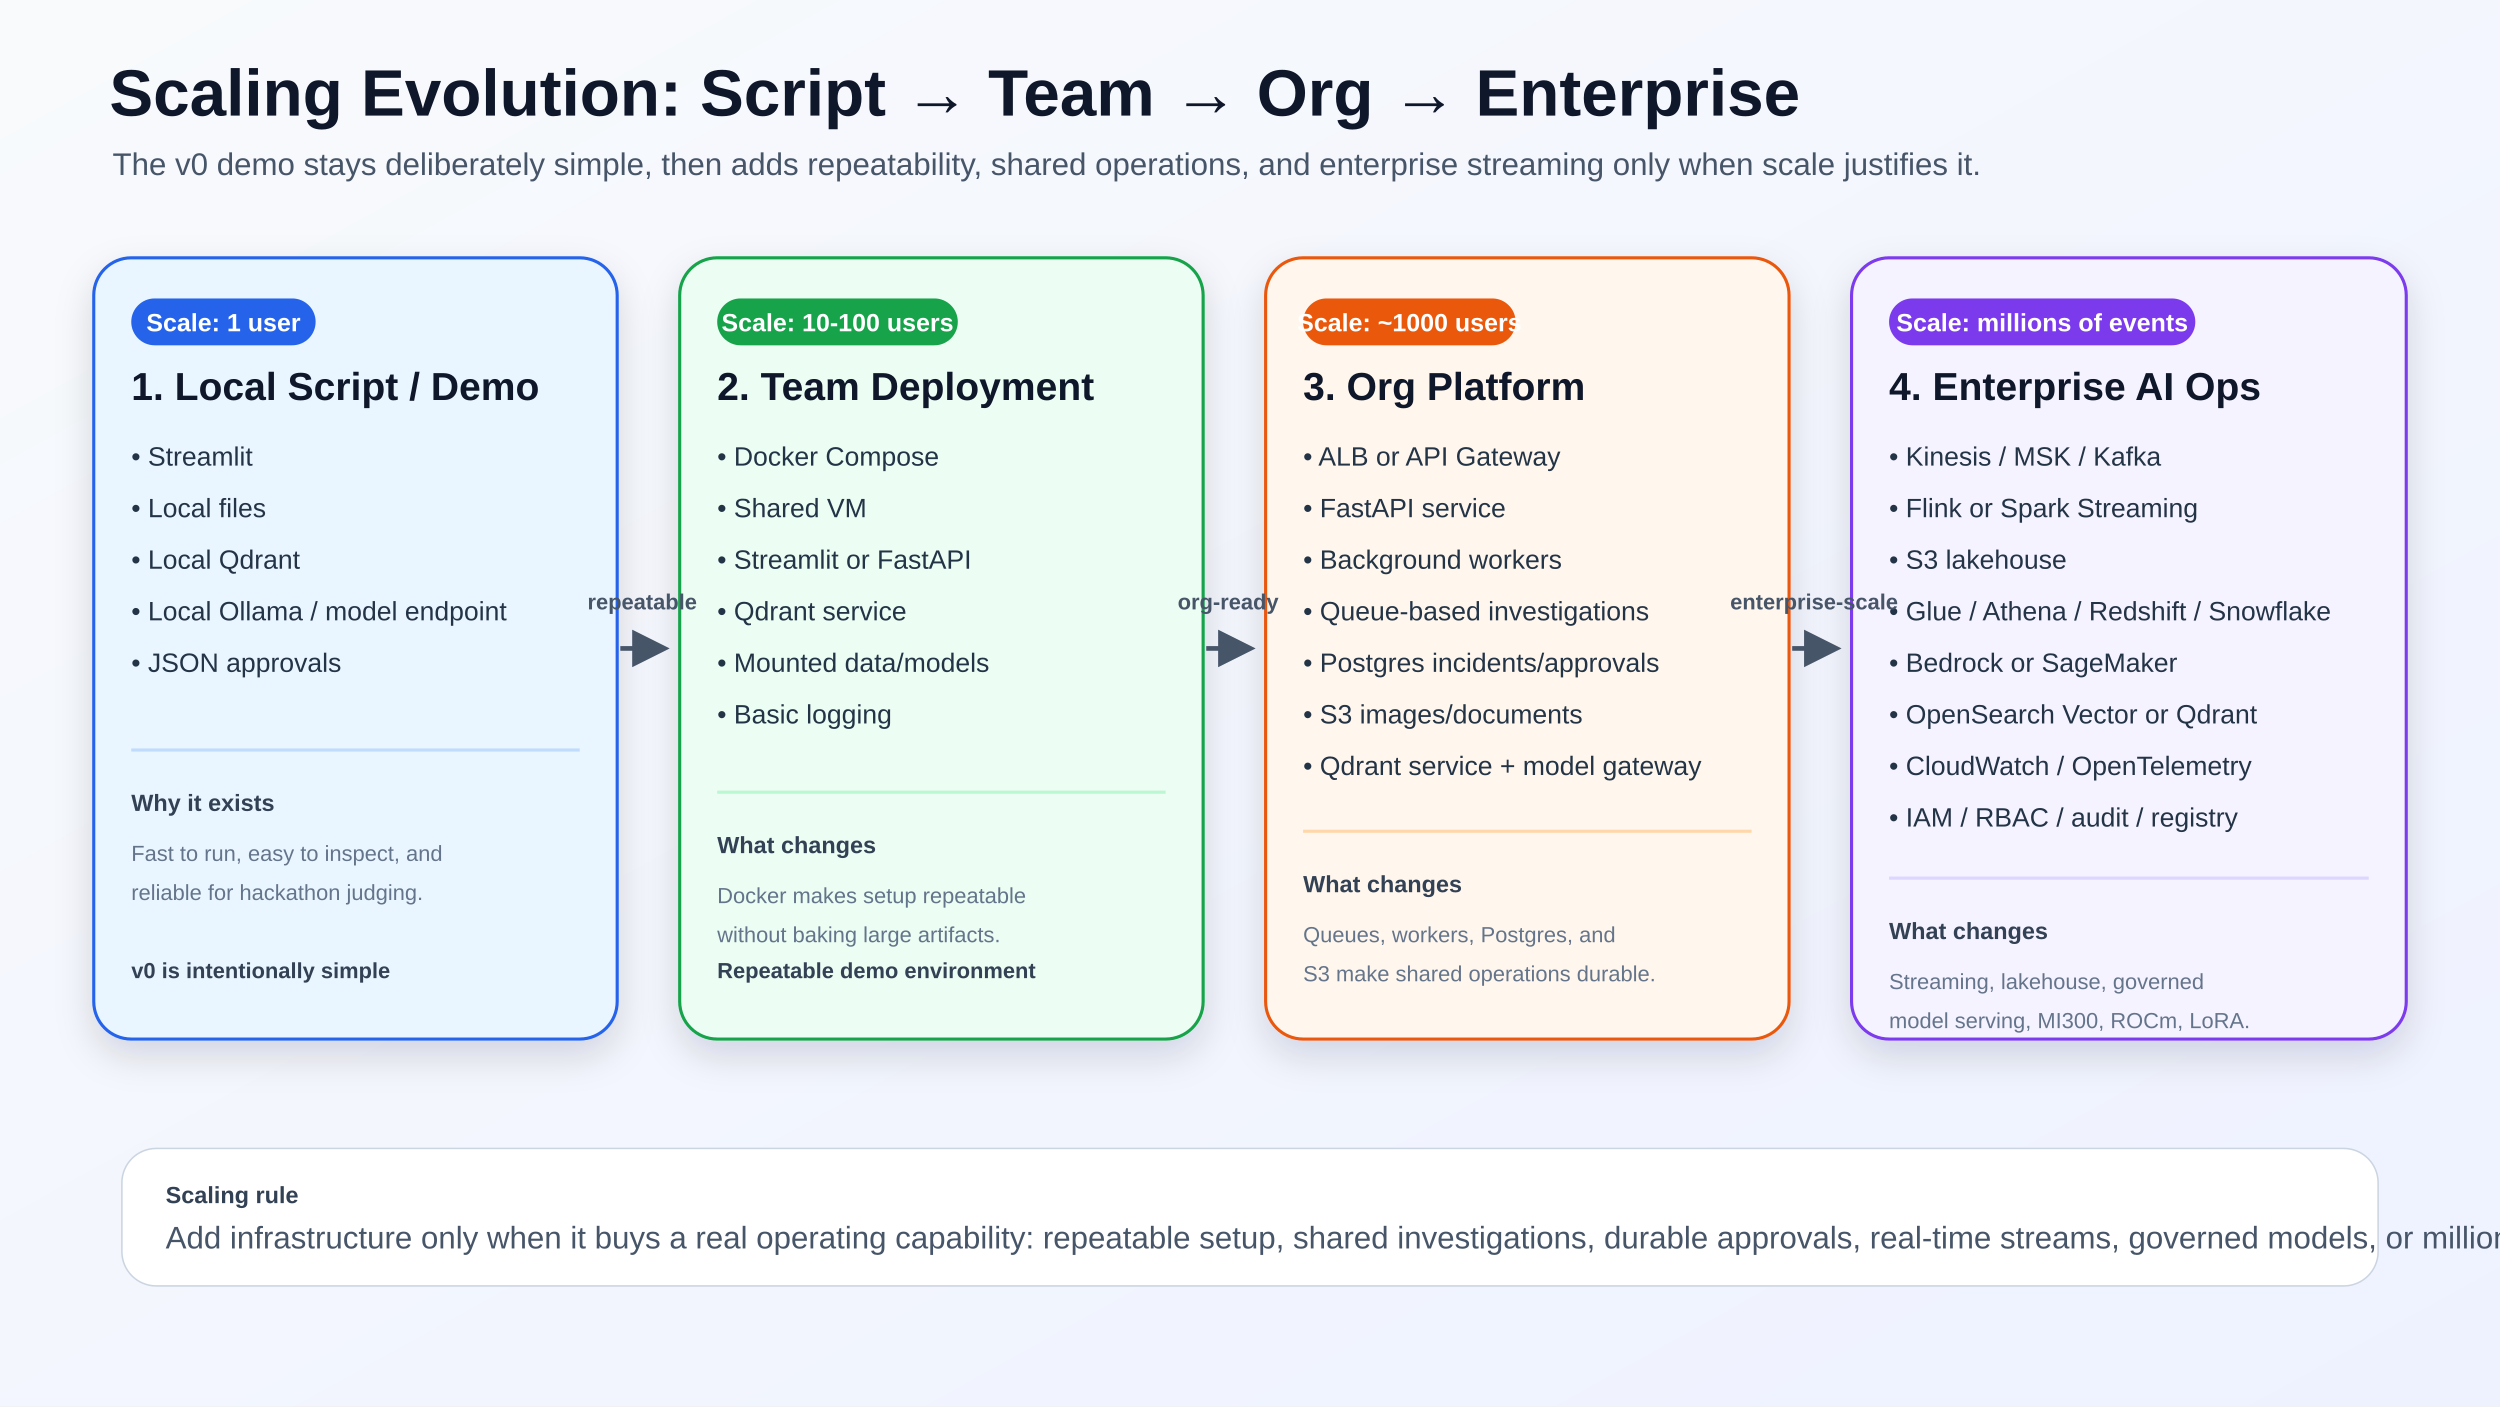
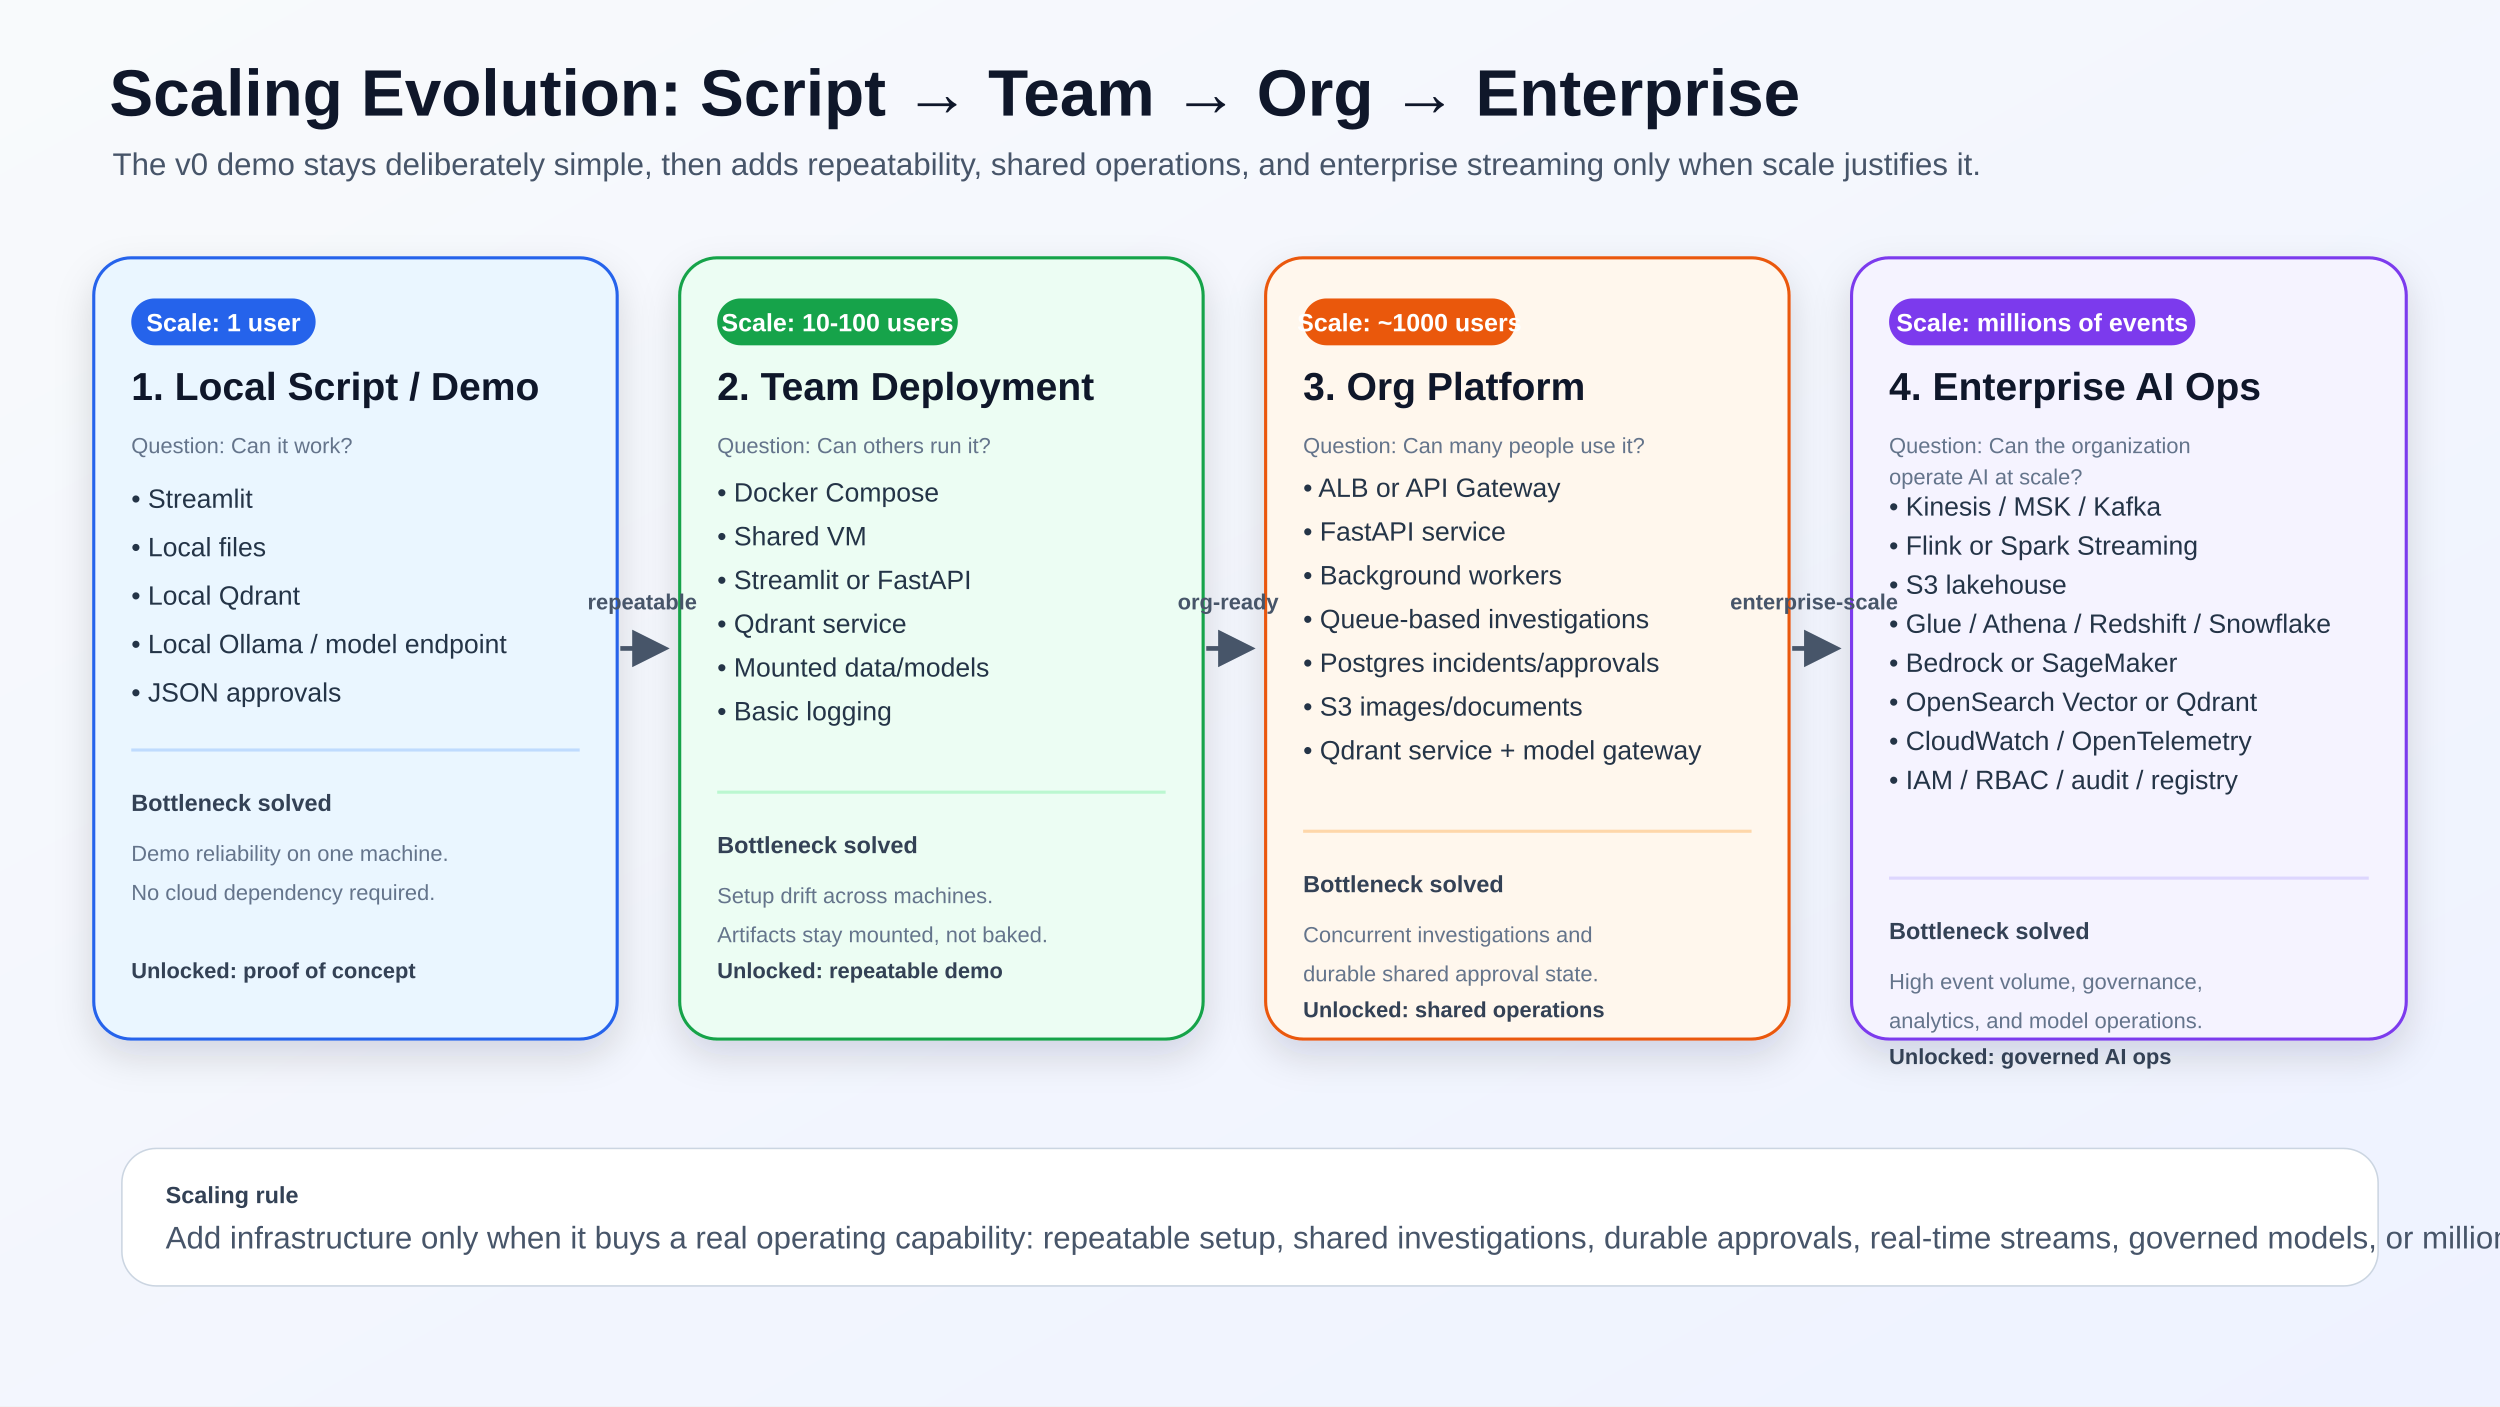
<svg xmlns="http://www.w3.org/2000/svg" width="1600" height="900" viewBox="0 0 1600 900" role="img" aria-labelledby="title desc">
  <defs>
    <linearGradient id="bg" x1="0" y1="0" x2="1" y2="1">
      <stop offset="0%" stop-color="#F8FAFC" />
      <stop offset="100%" stop-color="#EEF2FF" />
    </linearGradient>
    <filter id="shadow" x="-20%" y="-20%" width="140%" height="140%">
      <feDropShadow dx="0" dy="10" stdDeviation="12" flood-color="#0F172A" flood-opacity="0.14" />
    </filter>
    <marker id="arrow" viewBox="0 0 10 10" refX="8.5" refY="5" markerWidth="8" markerHeight="8" orient="auto-start-reverse">
      <path d="M 0 0 L 10 5 L 0 10 z" fill="#475569" />
    </marker>
    <style>
      .title{font:700 42px Arial, Helvetica, sans-serif;fill:#0F172A}
      .subtitle{font:400 20px Arial, Helvetica, sans-serif;fill:#475569}
      .stage-title{font:700 25px Arial, Helvetica, sans-serif;fill:#0F172A}
      .scale{font:700 16px Arial, Helvetica, sans-serif;fill:#FFFFFF}
      .bullet{font:400 17px Arial, Helvetica, sans-serif;fill:#243447}
      .why{font:700 15px Arial, Helvetica, sans-serif;fill:#334155}
      .caption{font:400 14px Arial, Helvetica, sans-serif;fill:#64748B}
      .badge{font:700 14px Arial, Helvetica, sans-serif;fill:#334155}
      .arrow-label{font:700 14px Arial, Helvetica, sans-serif;fill:#475569}
    </style>
  </defs>
  <rect width="1600" height="900" fill="url(#bg)" />
  <text x="70" y="74" class="title">Scaling Evolution: Script → Team → Org → Enterprise</text>
  <text x="72" y="112" class="subtitle">The v0 demo stays deliberately simple, then adds repeatability, shared operations, and enterprise streaming only when scale justifies it.</text>
  <g transform="translate(60,165)">
    <rect x="0" y="0" width="335" height="500" rx="24" fill="#EAF6FF" stroke="#2563EB" stroke-width="2" filter="url(#shadow)" />
    <rect x="24" y="26" width="118" height="30" rx="15" fill="#2563EB" />
    <text x="83" y="47" text-anchor="middle" class="scale">Scale: 1 user</text>
    <text x="24" y="91" class="stage-title">1. Local Script / Demo</text>
-     <text x="24" y="133" class="bullet">• Streamlit</text>
-     <text x="24" y="166" class="bullet">• Local files</text>
-     <text x="24" y="199" class="bullet">• Local Qdrant</text>
-     <text x="24" y="232" class="bullet">• Local Ollama / model endpoint</text>
-     <text x="24" y="265" class="bullet">• JSON approvals</text>
+     <text x="24" y="125" class="caption">Question: Can it work?</text>
+     <text x="24" y="160" class="bullet">• Streamlit</text>
+     <text x="24" y="191" class="bullet">• Local files</text>
+     <text x="24" y="222" class="bullet">• Local Qdrant</text>
+     <text x="24" y="253" class="bullet">• Local Ollama / model endpoint</text>
+     <text x="24" y="284" class="bullet">• JSON approvals</text>
    <line x1="24" y1="315" x2="311" y2="315" stroke="#BFDBFE" stroke-width="2" />
-     <text x="24" y="354" class="why">Why it exists</text>
-     <text x="24" y="386" class="caption">Fast to run, easy to inspect, and</text>
-     <text x="24" y="411" class="caption">reliable for hackathon judging.</text>
-     <text x="24" y="461" class="badge">v0 is intentionally simple</text>
+     <text x="24" y="354" class="why">Bottleneck solved</text>
+     <text x="24" y="386" class="caption">Demo reliability on one machine.</text>
+     <text x="24" y="411" class="caption">No cloud dependency required.</text>
+     <text x="24" y="461" class="badge">Unlocked: proof of concept</text>
  </g>
  <g transform="translate(435,165)">
    <rect x="0" y="0" width="335" height="500" rx="24" fill="#ECFDF3" stroke="#16A34A" stroke-width="2" filter="url(#shadow)" />
    <rect x="24" y="26" width="154" height="30" rx="15" fill="#16A34A" />
    <text x="101" y="47" text-anchor="middle" class="scale">Scale: 10-100 users</text>
    <text x="24" y="91" class="stage-title">2. Team Deployment</text>
-     <text x="24" y="133" class="bullet">• Docker Compose</text>
-     <text x="24" y="166" class="bullet">• Shared VM</text>
-     <text x="24" y="199" class="bullet">• Streamlit or FastAPI</text>
-     <text x="24" y="232" class="bullet">• Qdrant service</text>
-     <text x="24" y="265" class="bullet">• Mounted data/models</text>
-     <text x="24" y="298" class="bullet">• Basic logging</text>
+     <text x="24" y="125" class="caption">Question: Can others run it?</text>
+     <text x="24" y="156" class="bullet">• Docker Compose</text>
+     <text x="24" y="184" class="bullet">• Shared VM</text>
+     <text x="24" y="212" class="bullet">• Streamlit or FastAPI</text>
+     <text x="24" y="240" class="bullet">• Qdrant service</text>
+     <text x="24" y="268" class="bullet">• Mounted data/models</text>
+     <text x="24" y="296" class="bullet">• Basic logging</text>
    <line x1="24" y1="342" x2="311" y2="342" stroke="#BBF7D0" stroke-width="2" />
-     <text x="24" y="381" class="why">What changes</text>
-     <text x="24" y="413" class="caption">Docker makes setup repeatable</text>
-     <text x="24" y="438" class="caption">without baking large artifacts.</text>
-     <text x="24" y="461" class="badge">Repeatable demo environment</text>
+     <text x="24" y="381" class="why">Bottleneck solved</text>
+     <text x="24" y="413" class="caption">Setup drift across machines.</text>
+     <text x="24" y="438" class="caption">Artifacts stay mounted, not baked.</text>
+     <text x="24" y="461" class="badge">Unlocked: repeatable demo</text>
  </g>
  <g transform="translate(810,165)">
    <rect x="0" y="0" width="335" height="500" rx="24" fill="#FFF7ED" stroke="#EA580C" stroke-width="2" filter="url(#shadow)" />
    <rect x="24" y="26" width="136" height="30" rx="15" fill="#EA580C" />
    <text x="92" y="47" text-anchor="middle" class="scale">Scale: ~1000 users</text>
    <text x="24" y="91" class="stage-title">3. Org Platform</text>
-     <text x="24" y="133" class="bullet">• ALB or API Gateway</text>
-     <text x="24" y="166" class="bullet">• FastAPI service</text>
-     <text x="24" y="199" class="bullet">• Background workers</text>
-     <text x="24" y="232" class="bullet">• Queue-based investigations</text>
+     <text x="24" y="125" class="caption">Question: Can many people use it?</text>
+     <text x="24" y="153" class="bullet">• ALB or API Gateway</text>
+     <text x="24" y="181" class="bullet">• FastAPI service</text>
+     <text x="24" y="209" class="bullet">• Background workers</text>
+     <text x="24" y="237" class="bullet">• Queue-based investigations</text>
    <text x="24" y="265" class="bullet">• Postgres incidents/approvals</text>
-     <text x="24" y="298" class="bullet">• S3 images/documents</text>
-     <text x="24" y="331" class="bullet">• Qdrant service + model gateway</text>
+     <text x="24" y="293" class="bullet">• S3 images/documents</text>
+     <text x="24" y="321" class="bullet">• Qdrant service + model gateway</text>
    <line x1="24" y1="367" x2="311" y2="367" stroke="#FED7AA" stroke-width="2" />
-     <text x="24" y="406" class="why">What changes</text>
-     <text x="24" y="438" class="caption">Queues, workers, Postgres, and</text>
-     <text x="24" y="463" class="caption">S3 make shared operations durable.</text>
+     <text x="24" y="406" class="why">Bottleneck solved</text>
+     <text x="24" y="438" class="caption">Concurrent investigations and</text>
+     <text x="24" y="463" class="caption">durable shared approval state.</text>
+     <text x="24" y="486" class="badge">Unlocked: shared operations</text>
  </g>
  <g transform="translate(1185,165)">
    <rect x="0" y="0" width="355" height="500" rx="24" fill="#F5F3FF" stroke="#7C3AED" stroke-width="2" filter="url(#shadow)" />
    <rect x="24" y="26" width="196" height="30" rx="15" fill="#7C3AED" />
    <text x="122" y="47" text-anchor="middle" class="scale">Scale: millions of events</text>
    <text x="24" y="91" class="stage-title">4. Enterprise AI Ops</text>
-     <text x="24" y="133" class="bullet">• Kinesis / MSK / Kafka</text>
-     <text x="24" y="166" class="bullet">• Flink or Spark Streaming</text>
-     <text x="24" y="199" class="bullet">• S3 lakehouse</text>
-     <text x="24" y="232" class="bullet">• Glue / Athena / Redshift / Snowflake</text>
+     <text x="24" y="125" class="caption">Question: Can the organization</text>
+     <text x="24" y="145" class="caption">operate AI at scale?</text>
+     <text x="24" y="165" class="bullet">• Kinesis / MSK / Kafka</text>
+     <text x="24" y="190" class="bullet">• Flink or Spark Streaming</text>
+     <text x="24" y="215" class="bullet">• S3 lakehouse</text>
+     <text x="24" y="240" class="bullet">• Glue / Athena / Redshift / Snowflake</text>
    <text x="24" y="265" class="bullet">• Bedrock or SageMaker</text>
-     <text x="24" y="298" class="bullet">• OpenSearch Vector or Qdrant</text>
-     <text x="24" y="331" class="bullet">• CloudWatch / OpenTelemetry</text>
-     <text x="24" y="364" class="bullet">• IAM / RBAC / audit / registry</text>
+     <text x="24" y="290" class="bullet">• OpenSearch Vector or Qdrant</text>
+     <text x="24" y="315" class="bullet">• CloudWatch / OpenTelemetry</text>
+     <text x="24" y="340" class="bullet">• IAM / RBAC / audit / registry</text>
    <line x1="24" y1="397" x2="331" y2="397" stroke="#DDD6FE" stroke-width="2" />
-     <text x="24" y="436" class="why">What changes</text>
-     <text x="24" y="468" class="caption">Streaming, lakehouse, governed</text>
-     <text x="24" y="493" class="caption">model serving, MI300, ROCm, LoRA.</text>
+     <text x="24" y="436" class="why">Bottleneck solved</text>
+     <text x="24" y="468" class="caption">High event volume, governance,</text>
+     <text x="24" y="493" class="caption">analytics, and model operations.</text>
+     <text x="24" y="516" class="badge">Unlocked: governed AI ops</text>
  </g>
  <path d="M 397 415 L 425 415" stroke="#475569" stroke-width="3" marker-end="url(#arrow)" />
  <path d="M 772 415 L 800 415" stroke="#475569" stroke-width="3" marker-end="url(#arrow)" />
  <path d="M 1147 415 L 1175 415" stroke="#475569" stroke-width="3" marker-end="url(#arrow)" />
  <text x="411" y="390" text-anchor="middle" class="arrow-label">repeatable</text>
  <text x="786" y="390" text-anchor="middle" class="arrow-label">org-ready</text>
  <text x="1161" y="390" text-anchor="middle" class="arrow-label">enterprise-scale</text>
  <g transform="translate(78,735)">
    <rect x="0" y="0" width="1444" height="88" rx="22" fill="#FFFFFF" stroke="#CBD5E1" />
    <text x="28" y="35" class="why">Scaling rule</text>
    <text x="28" y="64" class="subtitle">Add infrastructure only when it buys a real operating capability: repeatable setup, shared investigations, durable approvals, real-time streams, governed models, or millions of events.</text>
  </g>
</svg>
